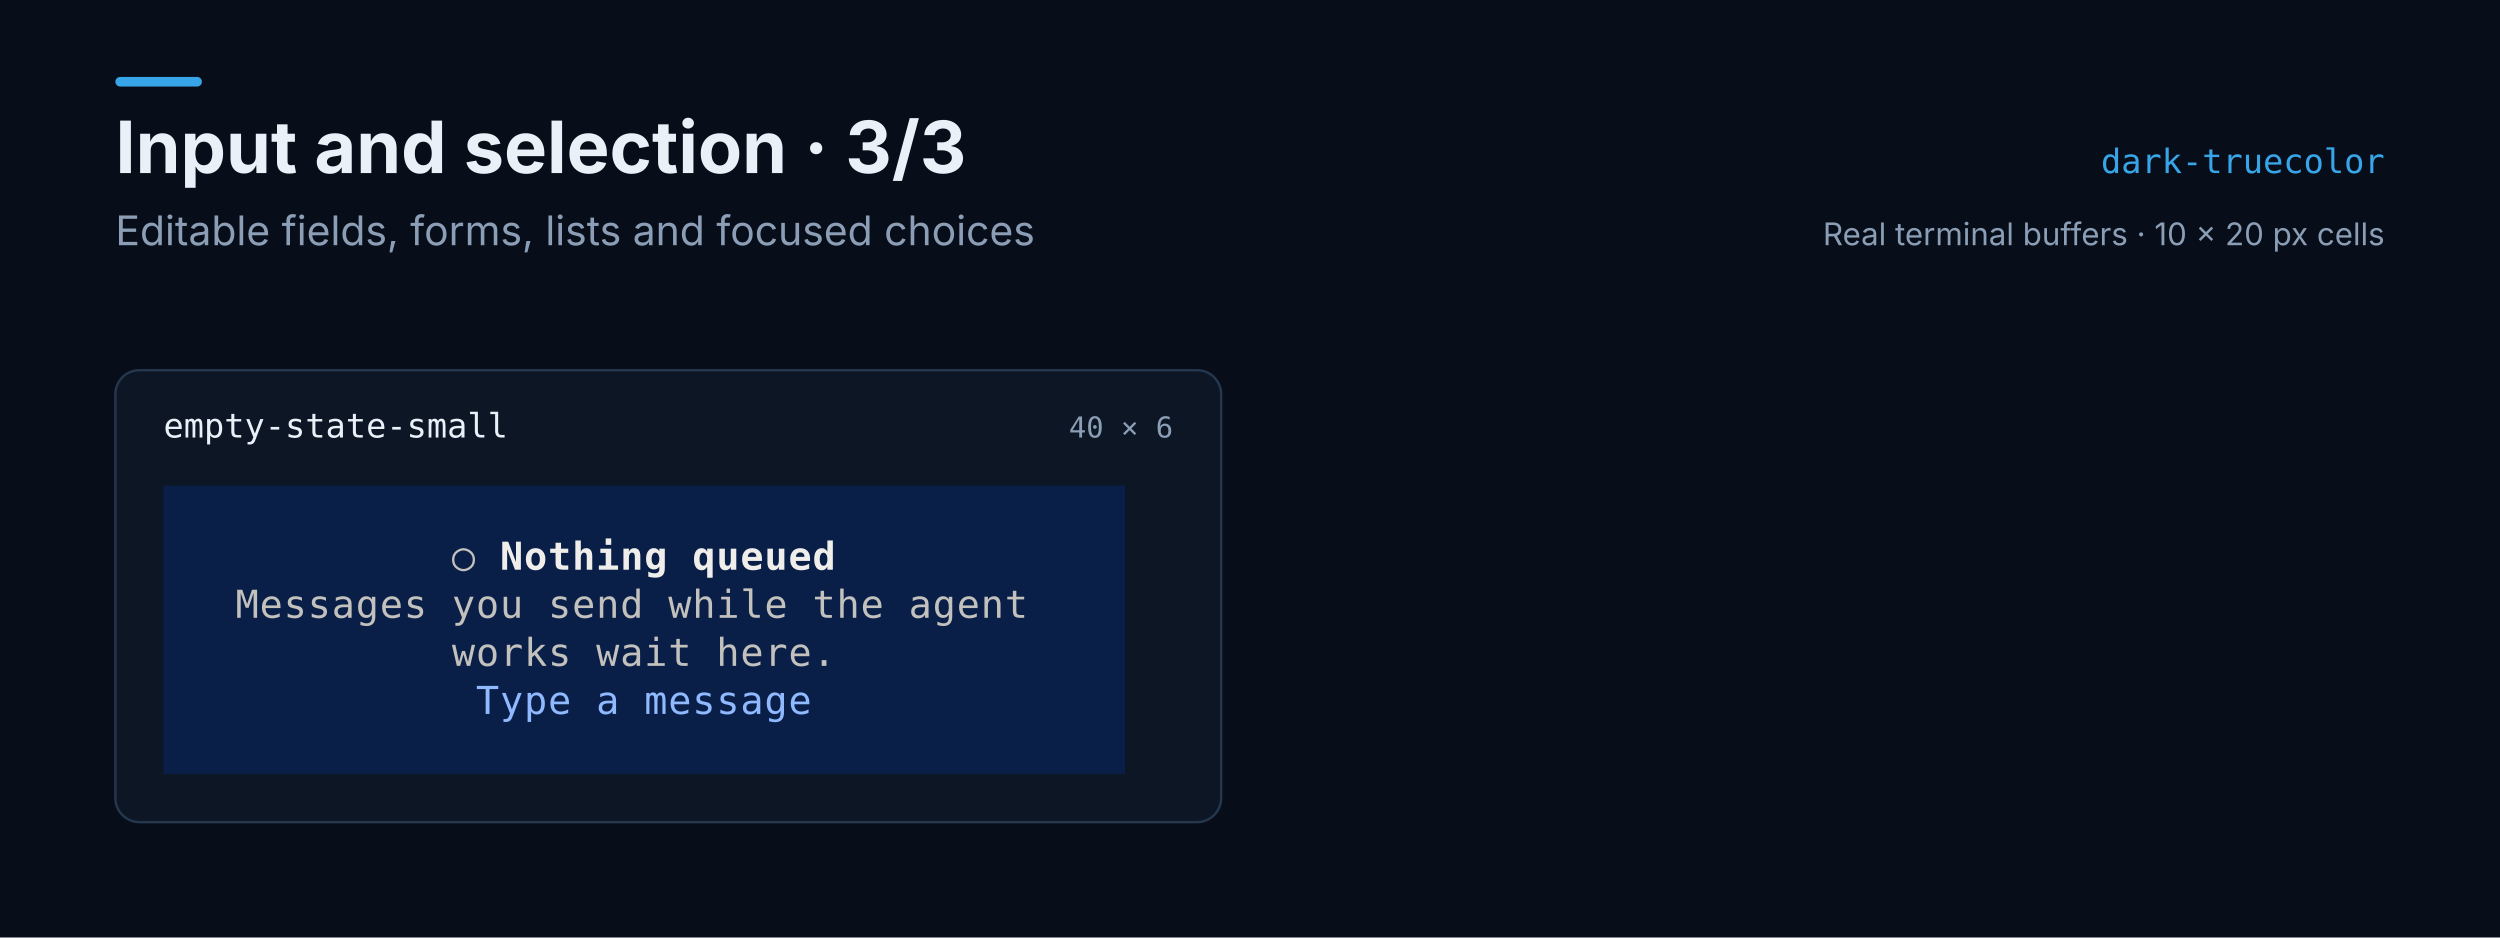
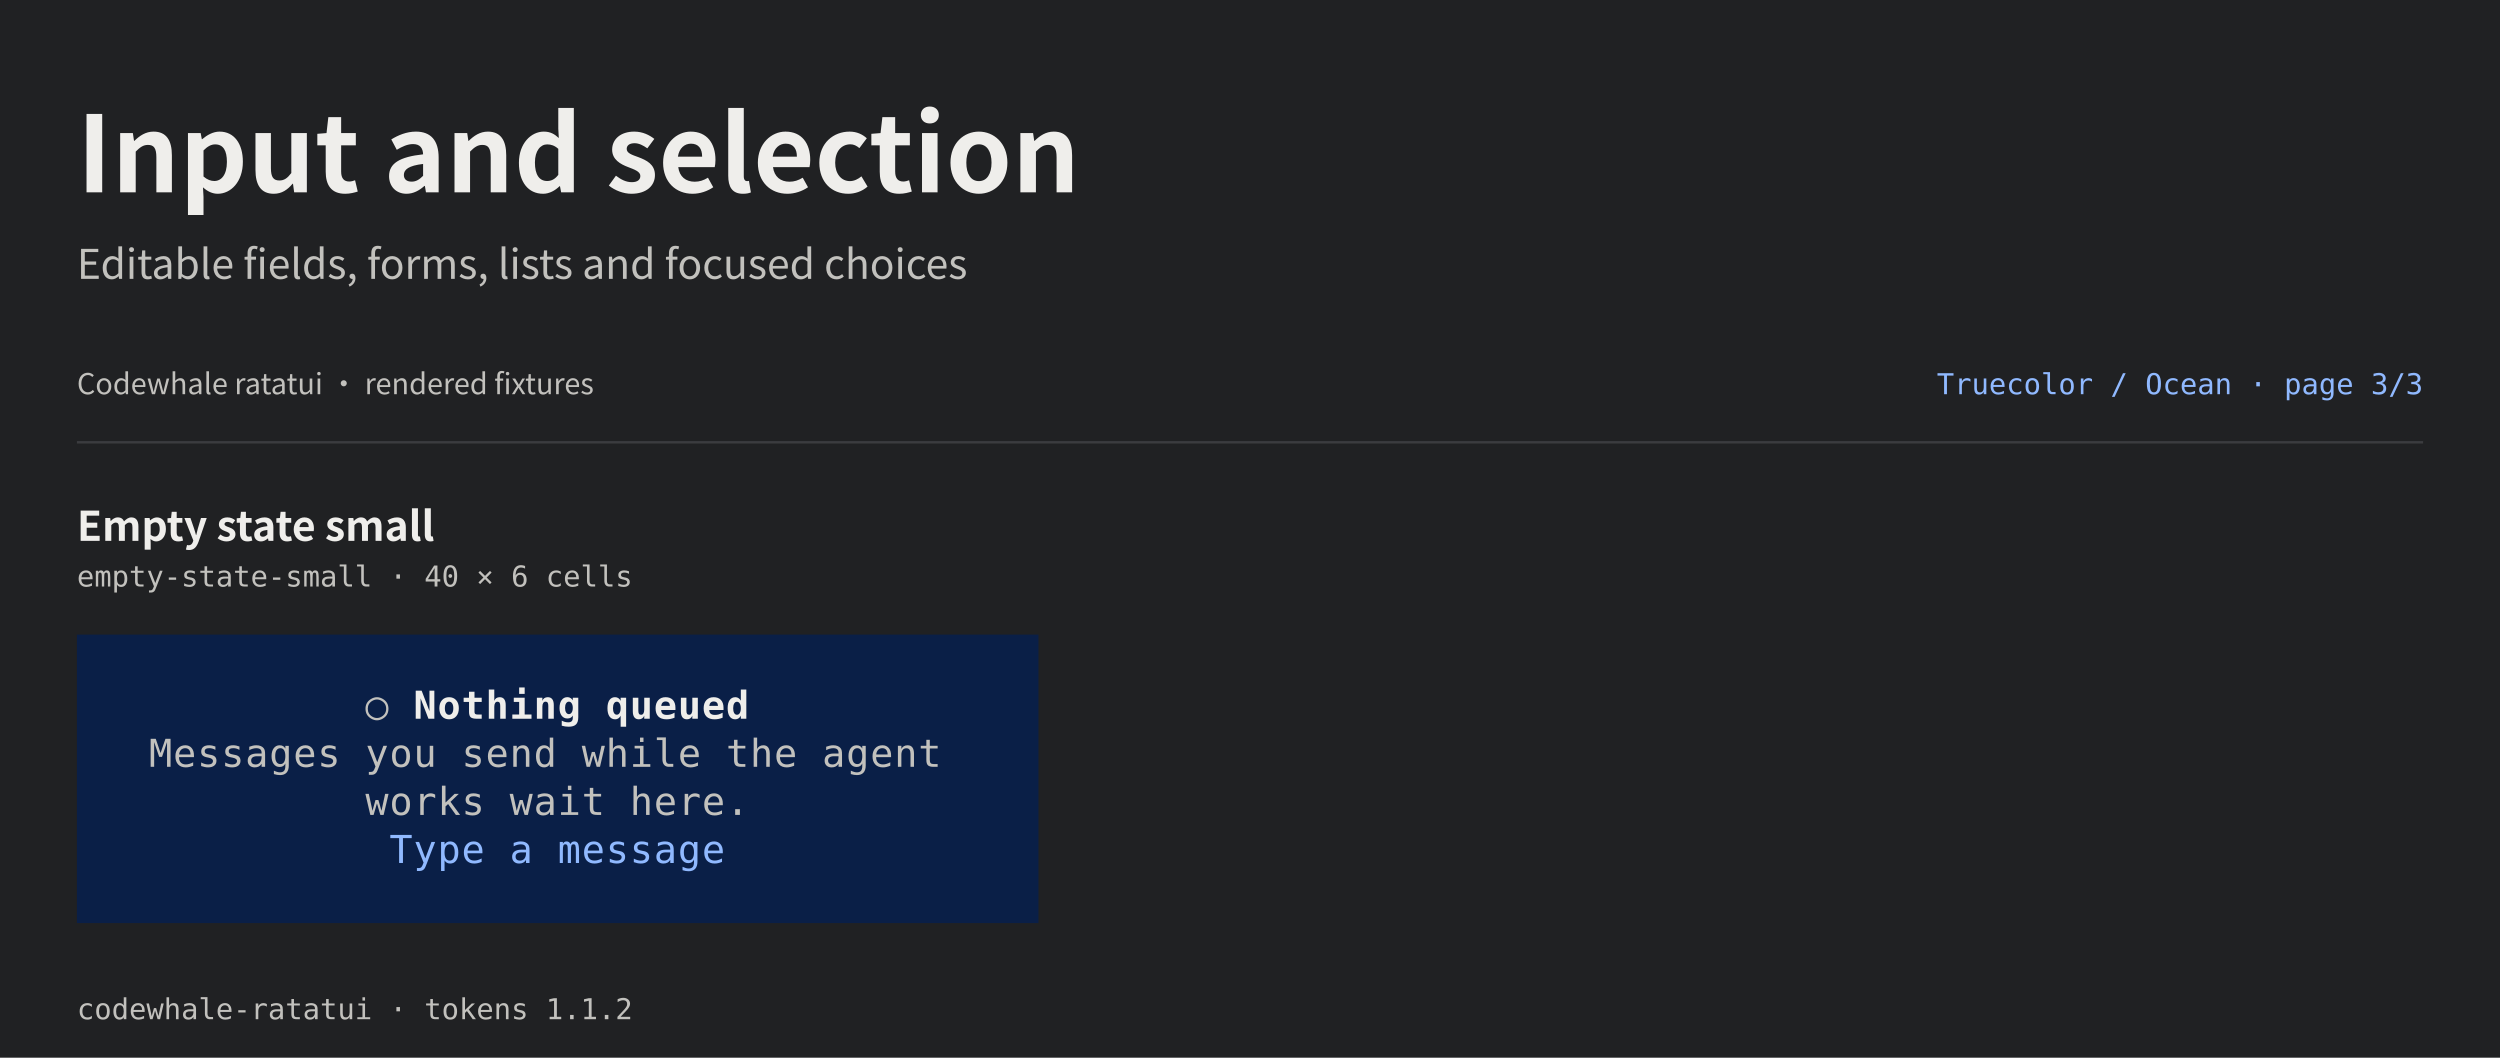
- <svg xmlns="http://www.w3.org/2000/svg" width="1040" height="390" viewBox="0 0 1040 390" role="img" aria-labelledby="title desc">
-   <rect width="100%" height="100%" fill="#070e1a" />
-   <rect x="48" y="32" width="36" height="4" rx="2" fill="#38a5e9" />
-   <text x="48" y="72" fill="#e9f0f8" font-family="-apple-system,BlinkMacSystemFont,'Segoe UI',sans-serif" font-size="30" font-weight="650">Input and selection · 3/3</text>
-   <text x="48" y="102" fill="#8b9eb5" font-family="-apple-system,BlinkMacSystemFont,'Segoe UI',sans-serif" font-size="17">Editable fields, forms, lists and focused choices</text>
-   <text x="992" y="72" fill="#38a5e9" font-family="'DejaVu Sans Mono','Cascadia Mono','SFMono-Regular',Consolas,'Liberation Mono',monospace" font-size="14" text-anchor="end">dark-truecolor</text>
-   <text x="992" y="102" fill="#8b9eb5" font-family="-apple-system,BlinkMacSystemFont,'Segoe UI',sans-serif" font-size="13" text-anchor="end">Real terminal buffers · 10 × 20 px cells</text>
-   <g>
-     <rect x="48" y="154" width="460" height="188" rx="10" fill="#0c1625" stroke="#24374d" />
-     <text x="68" y="182" fill="#e9f0f8" font-family="'DejaVu Sans Mono','Cascadia Mono','SFMono-Regular',Consolas,'Liberation Mono',monospace" font-size="14">empty-state-small</text>
-     <text x="488" y="182" fill="#8b9eb5" font-family="'DejaVu Sans Mono','Cascadia Mono','SFMono-Regular',Consolas,'Liberation Mono',monospace" font-size="12" text-anchor="end">40 × 6</text>
-     <svg width="400" height="120" viewBox="0 0 400 120" role="img" x="68" y="202">
+ <svg xmlns="http://www.w3.org/2000/svg" width="1040" height="440" viewBox="0 0 1040 440" role="img" aria-labelledby="title desc">
+   <rect width="100%" height="100%" fill="#202123" />
+   <text x="32" y="80" fill="#efeeeb" font-family="'Shannon Sans','PingFang SC','Hiragino Sans GB','Microsoft YaHei UI','Microsoft YaHei','Noto Sans CJK SC','Noto Sans SC','Source Han Sans SC',-apple-system,BlinkMacSystemFont,'Segoe UI',sans-serif" font-size="44" font-weight="600">Input and selection</text>
+   <text x="32" y="116" fill="#c2c1bd" font-family="'Shannon Sans','PingFang SC','Hiragino Sans GB','Microsoft YaHei UI','Microsoft YaHei','Noto Sans CJK SC','Noto Sans SC','Source Han Sans SC',-apple-system,BlinkMacSystemFont,'Segoe UI',sans-serif" font-size="17">Editable fields, forms, lists and focused choices</text>
+   <text x="32" y="164" fill="#c2c1bd" font-family="'Shannon Sans','PingFang SC','Hiragino Sans GB','Microsoft YaHei UI','Microsoft YaHei','Noto Sans CJK SC','Noto Sans SC','Source Han Sans SC',-apple-system,BlinkMacSystemFont,'Segoe UI',sans-serif" font-size="12">Codewhale ratatui · rendered fixtures</text>
+   <text x="1008" y="164" fill="#90b9ff" font-family="'DejaVu Sans Mono','Cascadia Mono','SFMono-Regular',Consolas,'Liberation Mono',monospace" font-size="12" text-anchor="end">Truecolor / Ocean · page 3/3</text>
+   <path d="M32 184H1008" stroke="#3b3c3f" stroke-width="1" />
+   <text x="32" y="424" fill="#c2c1bd" font-family="'DejaVu Sans Mono','Cascadia Mono','SFMono-Regular',Consolas,'Liberation Mono',monospace" font-size="12">codewhale-ratatui · tokens 1.1.2</text>
+   <g data-entry="empty-state-small">
+     <text x="32" y="225" fill="#efeeeb" font-family="'Shannon Sans','PingFang SC','Hiragino Sans GB','Microsoft YaHei UI','Microsoft YaHei','Noto Sans CJK SC','Noto Sans SC','Source Han Sans SC',-apple-system,BlinkMacSystemFont,'Segoe UI',sans-serif" font-size="17" font-weight="600">Empty state small</text>
+     <text x="32" y="244" fill="#c2c1bd" font-family="'DejaVu Sans Mono','Cascadia Mono','SFMono-Regular',Consolas,'Liberation Mono',monospace" font-size="12">empty-state-small  ·  40 × 6 cells</text>
+     <svg width="400" height="120" viewBox="0 0 400 120" role="img" x="32" y="264">
      <rect width="100%" height="100%" fill="#0a1f47" />
      <g font-family="'DejaVu Sans Mono','Cascadia Mono','SFMono-Regular',Consolas,'Liberation Mono',monospace" font-size="16" xml:space="preserve">
        <text x="120" y="35" fill="#c2c1bd" textLength="10" lengthAdjust="spacingAndGlyphs">○</text>
        <text x="140" y="35" fill="#efeeeb" textLength="10" lengthAdjust="spacingAndGlyphs" font-weight="700">N</text>
        <text x="150" y="35" fill="#efeeeb" textLength="10" lengthAdjust="spacingAndGlyphs" font-weight="700">o</text>
        <text x="160" y="35" fill="#efeeeb" textLength="10" lengthAdjust="spacingAndGlyphs" font-weight="700">t</text>
        <text x="170" y="35" fill="#efeeeb" textLength="10" lengthAdjust="spacingAndGlyphs" font-weight="700">h</text>
        <text x="180" y="35" fill="#efeeeb" textLength="10" lengthAdjust="spacingAndGlyphs" font-weight="700">i</text>
        <text x="190" y="35" fill="#efeeeb" textLength="10" lengthAdjust="spacingAndGlyphs" font-weight="700">n</text>
        <text x="200" y="35" fill="#efeeeb" textLength="10" lengthAdjust="spacingAndGlyphs" font-weight="700">g</text>
        <text x="220" y="35" fill="#efeeeb" textLength="10" lengthAdjust="spacingAndGlyphs" font-weight="700">q</text>
        <text x="230" y="35" fill="#efeeeb" textLength="10" lengthAdjust="spacingAndGlyphs" font-weight="700">u</text>
        <text x="240" y="35" fill="#efeeeb" textLength="10" lengthAdjust="spacingAndGlyphs" font-weight="700">e</text>
        <text x="250" y="35" fill="#efeeeb" textLength="10" lengthAdjust="spacingAndGlyphs" font-weight="700">u</text>
        <text x="260" y="35" fill="#efeeeb" textLength="10" lengthAdjust="spacingAndGlyphs" font-weight="700">e</text>
        <text x="270" y="35" fill="#efeeeb" textLength="10" lengthAdjust="spacingAndGlyphs" font-weight="700">d</text>
        <text x="30" y="55" fill="#c2c1bd" textLength="10" lengthAdjust="spacingAndGlyphs">M</text>
        <text x="40" y="55" fill="#c2c1bd" textLength="10" lengthAdjust="spacingAndGlyphs">e</text>
        <text x="50" y="55" fill="#c2c1bd" textLength="10" lengthAdjust="spacingAndGlyphs">s</text>
        <text x="60" y="55" fill="#c2c1bd" textLength="10" lengthAdjust="spacingAndGlyphs">s</text>
        <text x="70" y="55" fill="#c2c1bd" textLength="10" lengthAdjust="spacingAndGlyphs">a</text>
        <text x="80" y="55" fill="#c2c1bd" textLength="10" lengthAdjust="spacingAndGlyphs">g</text>
        <text x="90" y="55" fill="#c2c1bd" textLength="10" lengthAdjust="spacingAndGlyphs">e</text>
        <text x="100" y="55" fill="#c2c1bd" textLength="10" lengthAdjust="spacingAndGlyphs">s</text>
        <text x="120" y="55" fill="#c2c1bd" textLength="10" lengthAdjust="spacingAndGlyphs">y</text>
        <text x="130" y="55" fill="#c2c1bd" textLength="10" lengthAdjust="spacingAndGlyphs">o</text>
        <text x="140" y="55" fill="#c2c1bd" textLength="10" lengthAdjust="spacingAndGlyphs">u</text>
        <text x="160" y="55" fill="#c2c1bd" textLength="10" lengthAdjust="spacingAndGlyphs">s</text>
        <text x="170" y="55" fill="#c2c1bd" textLength="10" lengthAdjust="spacingAndGlyphs">e</text>
        <text x="180" y="55" fill="#c2c1bd" textLength="10" lengthAdjust="spacingAndGlyphs">n</text>
        <text x="190" y="55" fill="#c2c1bd" textLength="10" lengthAdjust="spacingAndGlyphs">d</text>
        <text x="210" y="55" fill="#c2c1bd" textLength="10" lengthAdjust="spacingAndGlyphs">w</text>
        <text x="220" y="55" fill="#c2c1bd" textLength="10" lengthAdjust="spacingAndGlyphs">h</text>
        <text x="230" y="55" fill="#c2c1bd" textLength="10" lengthAdjust="spacingAndGlyphs">i</text>
        <text x="240" y="55" fill="#c2c1bd" textLength="10" lengthAdjust="spacingAndGlyphs">l</text>
        <text x="250" y="55" fill="#c2c1bd" textLength="10" lengthAdjust="spacingAndGlyphs">e</text>
        <text x="270" y="55" fill="#c2c1bd" textLength="10" lengthAdjust="spacingAndGlyphs">t</text>
        <text x="280" y="55" fill="#c2c1bd" textLength="10" lengthAdjust="spacingAndGlyphs">h</text>
        <text x="290" y="55" fill="#c2c1bd" textLength="10" lengthAdjust="spacingAndGlyphs">e</text>
        <text x="310" y="55" fill="#c2c1bd" textLength="10" lengthAdjust="spacingAndGlyphs">a</text>
        <text x="320" y="55" fill="#c2c1bd" textLength="10" lengthAdjust="spacingAndGlyphs">g</text>
        <text x="330" y="55" fill="#c2c1bd" textLength="10" lengthAdjust="spacingAndGlyphs">e</text>
        <text x="340" y="55" fill="#c2c1bd" textLength="10" lengthAdjust="spacingAndGlyphs">n</text>
        <text x="350" y="55" fill="#c2c1bd" textLength="10" lengthAdjust="spacingAndGlyphs">t</text>
        <text x="120" y="75" fill="#c2c1bd" textLength="10" lengthAdjust="spacingAndGlyphs">w</text>
        <text x="130" y="75" fill="#c2c1bd" textLength="10" lengthAdjust="spacingAndGlyphs">o</text>
        <text x="140" y="75" fill="#c2c1bd" textLength="10" lengthAdjust="spacingAndGlyphs">r</text>
        <text x="150" y="75" fill="#c2c1bd" textLength="10" lengthAdjust="spacingAndGlyphs">k</text>
        <text x="160" y="75" fill="#c2c1bd" textLength="10" lengthAdjust="spacingAndGlyphs">s</text>
        <text x="180" y="75" fill="#c2c1bd" textLength="10" lengthAdjust="spacingAndGlyphs">w</text>
        <text x="190" y="75" fill="#c2c1bd" textLength="10" lengthAdjust="spacingAndGlyphs">a</text>
        <text x="200" y="75" fill="#c2c1bd" textLength="10" lengthAdjust="spacingAndGlyphs">i</text>
        <text x="210" y="75" fill="#c2c1bd" textLength="10" lengthAdjust="spacingAndGlyphs">t</text>
        <text x="230" y="75" fill="#c2c1bd" textLength="10" lengthAdjust="spacingAndGlyphs">h</text>
        <text x="240" y="75" fill="#c2c1bd" textLength="10" lengthAdjust="spacingAndGlyphs">e</text>
        <text x="250" y="75" fill="#c2c1bd" textLength="10" lengthAdjust="spacingAndGlyphs">r</text>
        <text x="260" y="75" fill="#c2c1bd" textLength="10" lengthAdjust="spacingAndGlyphs">e</text>
        <text x="270" y="75" fill="#c2c1bd" textLength="10" lengthAdjust="spacingAndGlyphs">.</text>
        <text x="130" y="95" fill="#90b9ff" textLength="10" lengthAdjust="spacingAndGlyphs">T</text>
        <text x="140" y="95" fill="#90b9ff" textLength="10" lengthAdjust="spacingAndGlyphs">y</text>
        <text x="150" y="95" fill="#90b9ff" textLength="10" lengthAdjust="spacingAndGlyphs">p</text>
        <text x="160" y="95" fill="#90b9ff" textLength="10" lengthAdjust="spacingAndGlyphs">e</text>
        <text x="180" y="95" fill="#90b9ff" textLength="10" lengthAdjust="spacingAndGlyphs">a</text>
        <text x="200" y="95" fill="#90b9ff" textLength="10" lengthAdjust="spacingAndGlyphs">m</text>
        <text x="210" y="95" fill="#90b9ff" textLength="10" lengthAdjust="spacingAndGlyphs">e</text>
        <text x="220" y="95" fill="#90b9ff" textLength="10" lengthAdjust="spacingAndGlyphs">s</text>
        <text x="230" y="95" fill="#90b9ff" textLength="10" lengthAdjust="spacingAndGlyphs">s</text>
        <text x="240" y="95" fill="#90b9ff" textLength="10" lengthAdjust="spacingAndGlyphs">a</text>
        <text x="250" y="95" fill="#90b9ff" textLength="10" lengthAdjust="spacingAndGlyphs">g</text>
        <text x="260" y="95" fill="#90b9ff" textLength="10" lengthAdjust="spacingAndGlyphs">e</text>
      </g>
    </svg>
  </g>
</svg>
